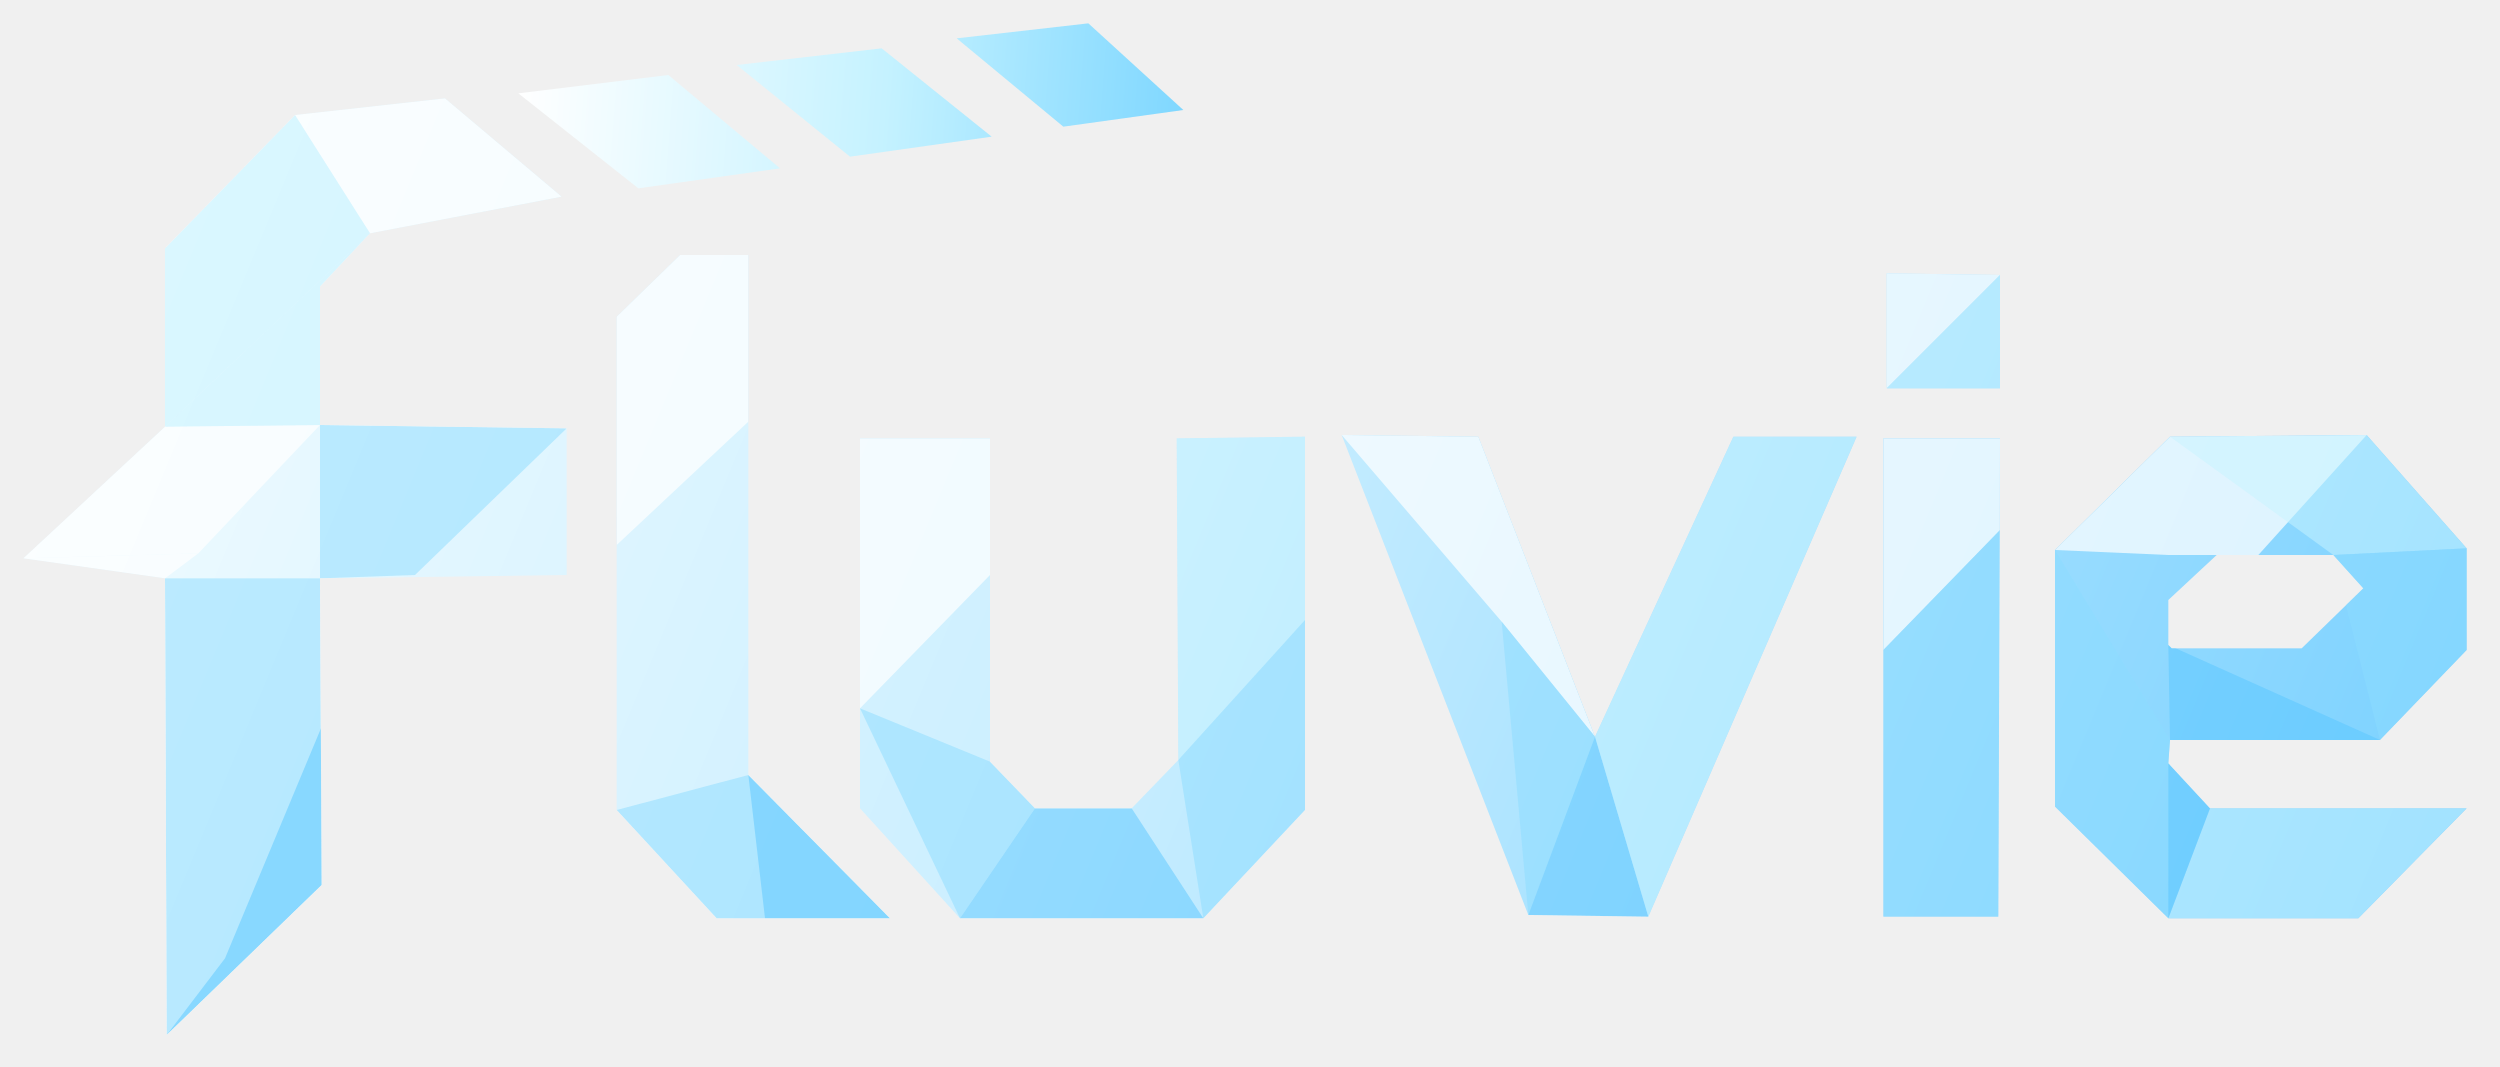
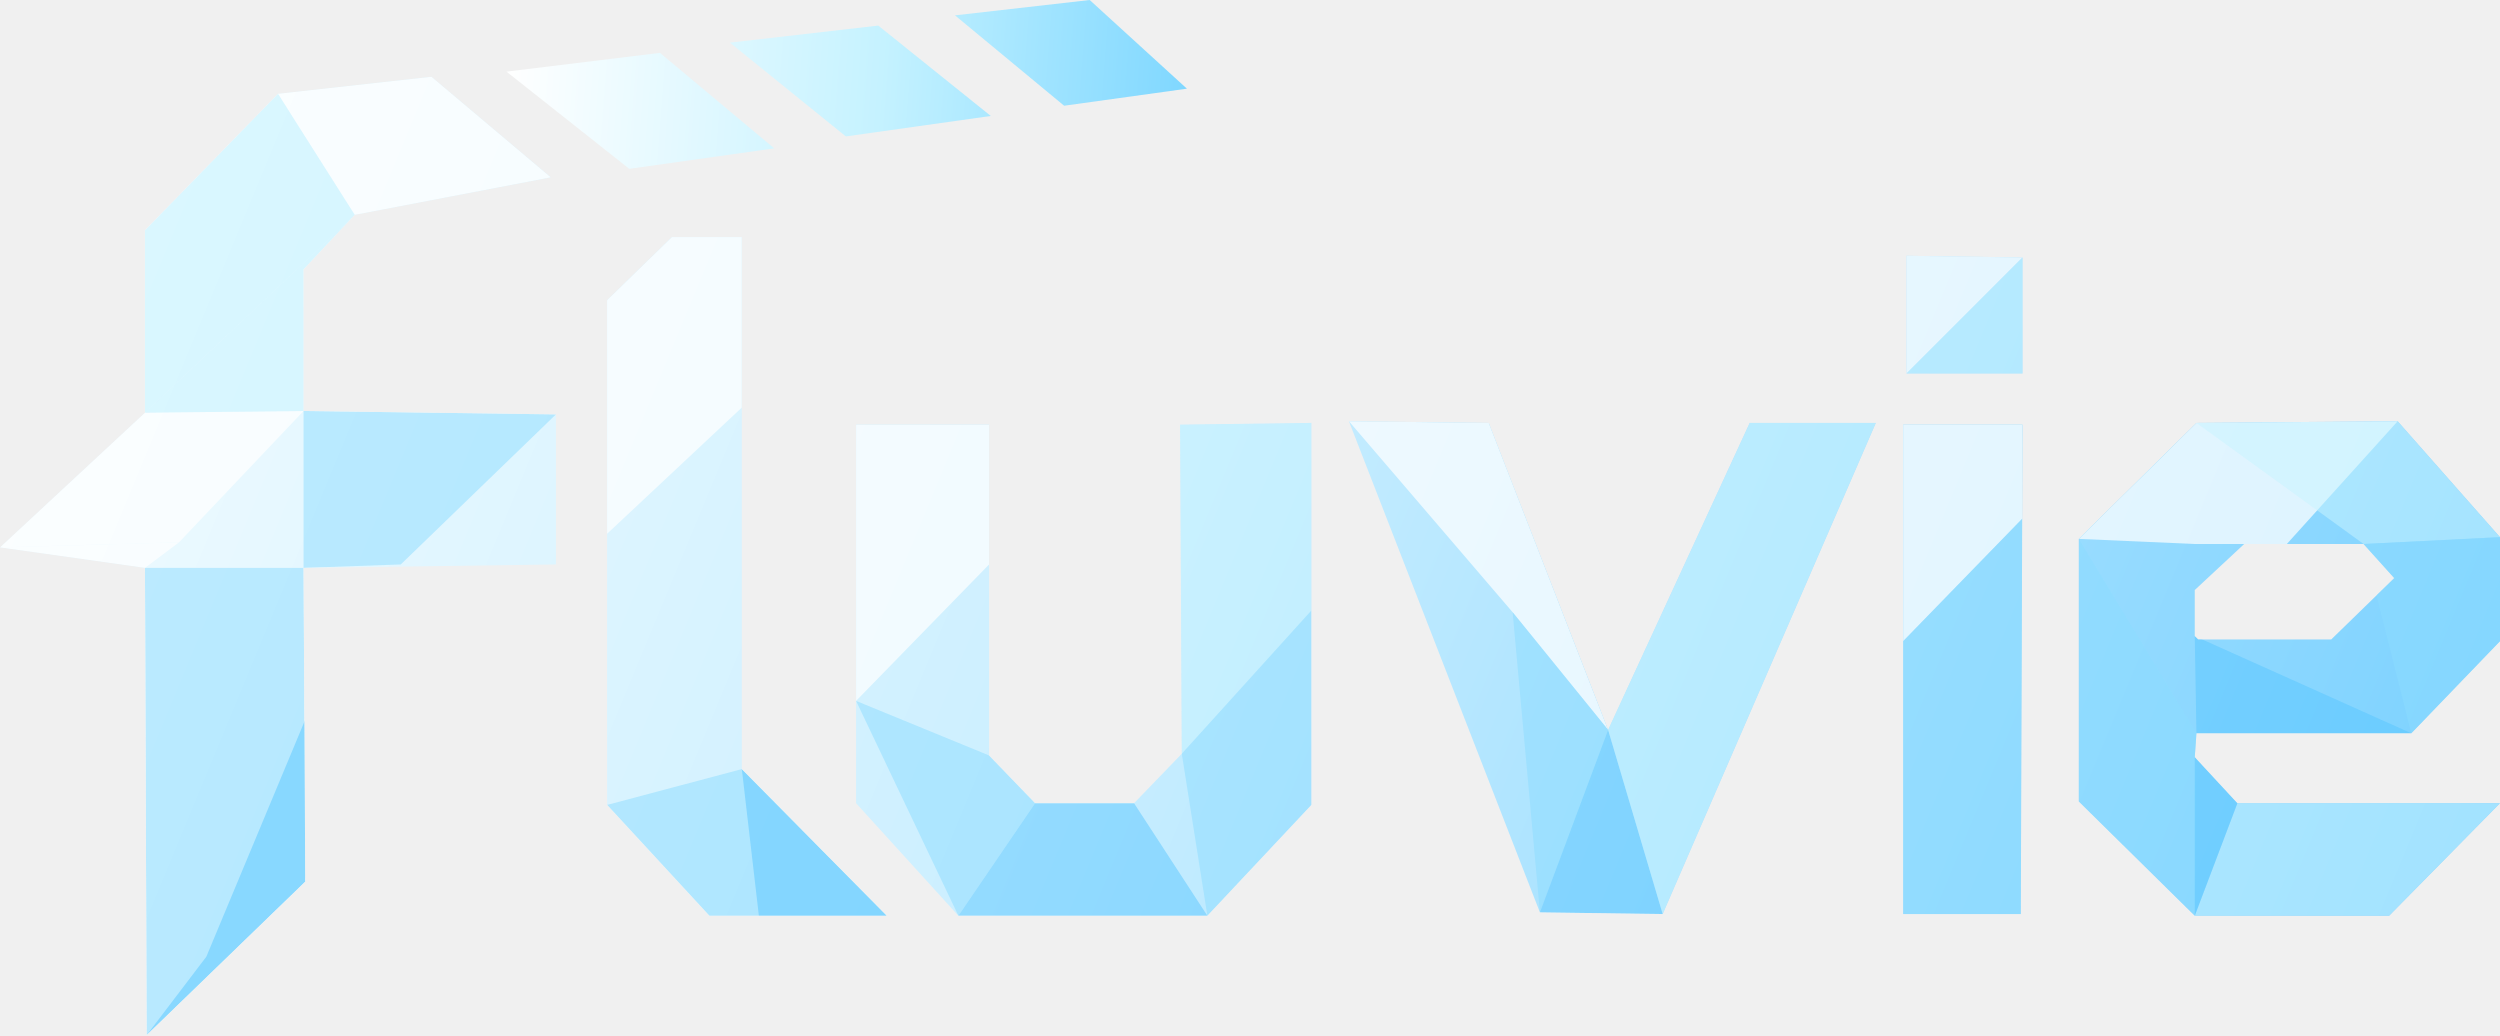
- <svg xmlns="http://www.w3.org/2000/svg" viewBox="80 160 1500 640" role="img" aria-labelledby="fluvieTitle fluvieDesc">
-   <defs>
+ <svg xmlns="http://www.w3.org/2000/svg" xmlns:xlink="http://www.w3.org/1999/xlink" viewBox="80 160 1466 607" role="img" aria-labelledby="fluvieTitle fluvieDesc" version="1.1" id="svg45" width="1466" height="607">
+   <defs id="defs11">
    <linearGradient id="negativeBase" x1="92" y1="174" x2="1561" y2="782" gradientUnits="userSpaceOnUse">
-       <stop offset="0" stop-color="#f6fdff" />
-       <stop offset="0.46" stop-color="#ccefff" />
-       <stop offset="1" stop-color="#75cfff" />
+       <stop offset="0" stop-color="#f6fdff" id="stop1" />
+       <stop offset="0.46" stop-color="#ccefff" id="stop2" />
+       <stop offset="1" stop-color="#75cfff" id="stop3" />
    </linearGradient>
    <linearGradient id="negativeTop" x1="391" y1="205" x2="790" y2="236" gradientUnits="userSpaceOnUse">
-       <stop offset="0" stop-color="#ffffff" />
-       <stop offset="0.55" stop-color="#c5f2ff" />
-       <stop offset="1" stop-color="#7fd7ff" />
+       <stop offset="0" stop-color="#ffffff" id="stop4" />
+       <stop offset="0.55" stop-color="#c5f2ff" id="stop5" />
+       <stop offset="1" stop-color="#7fd7ff" id="stop6" />
    </linearGradient>
    <clipPath id="clip-f">
-       <path d="M347 219 257 229 179 309 179 416 94 495 179 507 180 781 273 691 272 507 420 505 420 417 272 415 272 332 302 300 417 278Z" />
+       <path d="m 347,219 -90,10 -78,80 v 107 l -85,79 85,12 1,274 93,-90 -1,-184 148,-2 v -88 l -148,-2 v -83 l 30,-32 115,-22 z" id="path6" />
    </clipPath>
    <clipPath id="clip-l">
-       <path d="M488 313 450 350 450 646 510 711 614 711 529 625 529 313Z" />
+       <path d="m 488,313 -38,37 v 296 l 60,65 H 614 L 529,625 V 313 Z" id="path7" />
    </clipPath>
    <clipPath id="clip-u">
-       <path d="M863 422 786 423 787 616 759 645 701 645 674 617 674 423 596 423 596 645 656 711 802 711 863 646Z" />
+       <path d="m 863,422 -77,1 1,193 -28,29 H 701 L 674,617 V 423 h -78 v 222 l 60,66 h 146 l 61,-65 z" id="path8" />
    </clipPath>
    <clipPath id="clip-v">
-       <path d="M885 421 997 709 1069 710 1194 422 1120 422 1037 602 967 422Z" />
+       <path d="m 885,421 112,288 72,1 125,-288 h -74 l -83,180 -70,-180 z" id="path9" />
    </clipPath>
    <clipPath id="clip-i">
-       <path d="M1210 423 1210 710 1279 710 1280 423Z" />
+       <path d="m 1210,423 v 287 h 69 l 1,-287 z" id="path10" />
    </clipPath>
    <clipPath id="clip-e">
-       <path fill-rule="evenodd" d="M1500 421 1382 422 1313 490 1313 644 1381 711 1495 711 1560 645 1406 645 1381 618 1382 604 1508 604 1560 550 1560 489ZM1381 547 1381 520 1410 493 1480 493 1498 513 1461 549 1383 549Z" />
+       <path fill-rule="evenodd" d="m 1500,421 -118,1 -69,68 v 154 l 68,67 h 114 l 65,-66 h -154 l -25,-27 1,-14 h 126 l 52,-54 v -61 z m -119,126 v -27 l 29,-27 h 70 l 18,20 -37,36 h -78 z" id="path11" />
    </clipPath>
-     <style>
+     <style id="style11">
      .base {
        fill: url(#negativeBase);
      }

      .top {
        fill: url(#negativeTop);
      }

      .light {
        fill: #ffffff;
        opacity: 0.72;
      }

      .mid {
        fill: #c7f3ff;
        opacity: 0.52;
      }

      .dark {
        fill: #8bdcff;
        opacity: 0.50;
      }

      .blue {
        fill: #55c5ff;
        opacity: 0.48;
      }
    </style>
+     <linearGradient xlink:href="#negativeTop" id="linearGradient45" gradientUnits="userSpaceOnUse" x1="391" y1="205" x2="790" y2="236" />
+     <linearGradient xlink:href="#negativeTop" id="linearGradient46" gradientUnits="userSpaceOnUse" x1="391" y1="205" x2="790" y2="236" />
+     <linearGradient xlink:href="#negativeTop" id="linearGradient47" gradientUnits="userSpaceOnUse" x1="391" y1="205" x2="790" y2="236" />
+     <linearGradient xlink:href="#negativeBase" id="linearGradient48" gradientUnits="userSpaceOnUse" x1="92" y1="174" x2="1561" y2="782" />
+     <linearGradient xlink:href="#negativeBase" id="linearGradient49" gradientUnits="userSpaceOnUse" x1="92" y1="174" x2="1561" y2="782" />
+     <linearGradient xlink:href="#negativeBase" id="linearGradient50" gradientUnits="userSpaceOnUse" x1="92" y1="174" x2="1561" y2="782" />
+     <linearGradient xlink:href="#negativeBase" id="linearGradient51" gradientUnits="userSpaceOnUse" x1="92" y1="174" x2="1561" y2="782" />
+     <linearGradient xlink:href="#negativeBase" id="linearGradient52" gradientUnits="userSpaceOnUse" x1="92" y1="174" x2="1561" y2="782" />
+     <linearGradient xlink:href="#negativeBase" id="linearGradient53" gradientUnits="userSpaceOnUse" x1="92" y1="174" x2="1561" y2="782" />
+     <linearGradient xlink:href="#negativeBase" id="linearGradient54" gradientUnits="userSpaceOnUse" x1="92" y1="174" x2="1561" y2="782" />
  </defs>
-   <g id="fluvie-logo" shape-rendering="geometricPrecision">
+   <g id="fluvie-logo" shape-rendering="geometricPrecision" transform="translate(-14,-14)">
    <g id="clapper-slats">
-       <path class="top" d="M391 216 463 273 548 261 481 205Z" />
-       <path class="top" d="M522 199 590 254 675 242 609 189Z" />
-       <path class="top" d="M654 183 718 236 790 226 733 174Z" />
+       <path class="top" d="m 391,216 72,57 85,-12 -67,-56 z" id="path12" style="fill:url(#linearGradient45)" />
+       <path class="top" d="m 522,199 68,55 85,-12 -66,-53 z" id="path13" style="fill:url(#linearGradient46)" />
+       <path class="top" d="m 654,183 64,53 72,-10 -57,-52 z" id="path14" style="fill:url(#linearGradient47)" />
    </g>
-     <path id="f-body" class="base" d="M347 219 257 229 179 309 179 416 94 495 179 507 180 781 273 691 272 507 420 505 420 417 272 415 272 332 302 300 417 278Z" />
-     <g clip-path="url(#clip-f)">
-       <path class="light" d="M94 495 179 416 272 415 199 492Z" />
-       <path class="mid" d="M179 416 272 415 272 332 302 300Z" />
-       <path class="dark" d="M272 415 420 417 329 505 272 507Z" />
-       <path class="light" d="M257 229 347 219 417 278 302 300Z" />
-       <path class="mid" d="M179 309 257 229 302 300 179 416Z" />
-       <path class="dark" d="M179 507 272 507 273 691 180 781Z" />
-       <path class="blue" d="M180 781 273 691 273 596 215 735Z" />
-       <path class="light" d="M94 495 199 492 179 507Z" />
+     <path id="f-body" class="base" d="m 347,219 -90,10 -78,80 v 107 l -85,79 85,12 1,274 93,-90 -1,-184 148,-2 v -88 l -148,-2 v -83 l 30,-32 115,-22 z" style="fill:url(#linearGradient48)" />
+     <g clip-path="url(#clip-f)" id="g22">
+       <path class="light" d="m 94,495 85,-79 93,-1 -73,77 z" id="path15" />
+       <path class="mid" d="m 179,416 93,-1 v -83 l 30,-32 z" id="path16" />
+       <path class="dark" d="m 272,415 148,2 -91,88 -57,2 z" id="path17" />
+       <path class="light" d="m 257,229 90,-10 70,59 -115,22 z" id="path18" />
+       <path class="mid" d="m 179,309 78,-80 45,71 -123,116 z" id="path19" />
+       <path class="dark" d="m 179,507 h 93 l 1,184 -93,90 z" id="path20" />
+       <path class="blue" d="m 180,781 93,-90 v -95 l -58,139 z" id="path21" />
+       <path class="light" d="m 94,495 105,-3 -20,15 z" id="path22" />
    </g>
-     <path id="letter-l" class="base" d="M488 313 450 350 450 646 510 711 614 711 529 625 529 313Z" />
-     <g clip-path="url(#clip-l)">
-       <path class="light" d="M450 350 488 313 529 313 529 413 450 487Z" />
-       <path class="dark" d="M450 646 529 625 614 711 510 711Z" />
-       <path class="blue" d="M529 625 614 711 539 711Z" />
+     <path id="letter-l" class="base" d="m 488,313 -38,37 v 296 l 60,65 H 614 L 529,625 V 313 Z" style="fill:url(#linearGradient49)" />
+     <g clip-path="url(#clip-l)" id="g25">
+       <path class="light" d="m 450,350 38,-37 h 41 v 100 l -79,74 z" id="path23" />
+       <path class="dark" d="m 450,646 79,-21 85,86 H 510 Z" id="path24" />
+       <path class="blue" d="m 529,625 85,86 h -75 z" id="path25" />
    </g>
-     <path id="letter-u" class="base" d="M863 422 786 423 787 616 759 645 701 645 674 617 674 423 596 423 596 645 656 711 802 711 863 646Z" />
-     <g clip-path="url(#clip-u)">
-       <path class="light" d="M596 423 674 423 674 505 596 585Z" />
-       <path class="mid" d="M786 423 863 422 863 532 787 616Z" />
-       <path class="dark" d="M596 585 656 711 701 645 674 617Z" />
-       <path class="blue" d="M701 645 759 645 802 711 656 711Z" />
-       <path class="dark" d="M787 616 863 532 863 646 802 711Z" />
+     <path id="letter-u" class="base" d="m 863,422 -77,1 1,193 -28,29 H 701 L 674,617 V 423 h -78 v 222 l 60,66 h 146 l 61,-65 z" style="fill:url(#linearGradient50)" />
+     <g clip-path="url(#clip-u)" id="g30">
+       <path class="light" d="m 596,423 h 78 v 82 l -78,80 z" id="path26" />
+       <path class="mid" d="m 786,423 77,-1 v 110 l -76,84 z" id="path27" />
+       <path class="dark" d="m 596,585 60,126 45,-66 -27,-28 z" id="path28" />
+       <path class="blue" d="m 701,645 h 58 l 43,66 H 656 Z" id="path29" />
+       <path class="dark" d="m 787,616 76,-84 v 114 l -61,65 z" id="path30" />
    </g>
-     <path id="letter-v" class="base" d="M885 421 997 709 1069 710 1194 422 1120 422 1037 602 967 422Z" />
-     <g clip-path="url(#clip-v)">
-       <path class="light" d="M885 421 967 422 1037 602 981 533Z" />
-       <path class="dark" d="M981 533 1037 602 997 709Z" />
-       <path class="blue" d="M1037 602 1069 710 997 709Z" />
-       <path class="mid" d="M1120 422 1194 422 1069 710 1037 602Z" />
+     <path id="letter-v" class="base" d="m 885,421 112,288 72,1 125,-288 h -74 l -83,180 -70,-180 z" style="fill:url(#linearGradient51)" />
+     <g clip-path="url(#clip-v)" id="g34">
+       <path class="light" d="m 885,421 82,1 70,180 -56,-69 z" id="path31" />
+       <path class="dark" d="m 981,533 56,69 -40,107 z" id="path32" />
+       <path class="blue" d="m 1037,602 32,108 -72,-1 z" id="path33" />
+       <path class="mid" d="m 1120,422 h 74 l -125,288 -32,-108 z" id="path34" />
    </g>
-     <path id="letter-i" class="base" d="M1210 423 1210 710 1279 710 1280 423Z" />
-     <g clip-path="url(#clip-i)">
-       <path class="light" d="M1210 423 1280 423 1280 478 1210 550Z" />
-       <path class="dark" d="M1210 550 1280 478 1279 710 1210 710Z" />
+     <path id="letter-i" class="base" d="m 1210,423 v 287 h 69 l 1,-287 z" style="fill:url(#linearGradient52)" />
+     <g clip-path="url(#clip-i)" id="g36">
+       <path class="light" d="m 1210,423 h 70 v 55 l -70,72 z" id="path35" />
+       <path class="dark" d="m 1210,550 70,-72 -1,232 h -69 z" id="path36" />
    </g>
-     <path id="i-dot" class="base" d="M1212 324 1212 393 1280 393 1280 325Z" />
-     <path class="light" d="M1212 324 1280 325 1212 393Z" />
-     <path class="mid" d="M1212 393 1280 325 1280 393Z" />
-     <path id="letter-e" class="base" fill-rule="evenodd" d="M1500 421 1382 422 1313 490 1313 644 1381 711 1495 711 1560 645 1406 645 1381 618 1382 604 1508 604 1560 550 1560 489ZM1381 547 1381 520 1410 493 1480 493 1498 513 1461 549 1383 549Z" />
-     <g clip-path="url(#clip-e)">
-       <path class="light" d="M1313 490 1382 422 1500 421 1435 493 1381 493Z" />
-       <path class="mid" d="M1382 422 1500 421 1560 489 1480 493Z" />
-       <path class="dark" d="M1480 493 1560 489 1560 550 1508 604Z" />
-       <path class="blue" d="M1381 547 1508 604 1382 604Z" />
-       <path class="dark" d="M1313 490 1382 604 1381 711 1313 644Z" />
-       <path class="mid" d="M1381 711 1406 645 1560 645 1495 711Z" />
-       <path class="blue" d="M1381 618 1406 645 1381 711Z" />
+     <path id="i-dot" class="base" d="m 1212,324 v 69 h 68 v -68 z" style="fill:url(#linearGradient53)" />
+     <path class="light" d="m 1212,324 68,1 -68,68 z" id="path37" />
+     <path class="mid" d="m 1212,393 68,-68 v 68 z" id="path38" />
+     <path id="letter-e" class="base" fill-rule="evenodd" d="m 1500,421 -118,1 -69,68 v 154 l 68,67 h 114 l 65,-66 h -154 l -25,-27 1,-14 h 126 l 52,-54 v -61 z m -119,126 v -27 l 29,-27 h 70 l 18,20 -37,36 h -78 z" style="fill:url(#linearGradient54)" />
+     <g clip-path="url(#clip-e)" id="g45">
+       <path class="light" d="m 1313,490 69,-68 118,-1 -65,72 h -54 z" id="path39" />
+       <path class="mid" d="m 1382,422 118,-1 60,68 -80,4 z" id="path40" />
+       <path class="dark" d="m 1480,493 80,-4 v 61 l -52,54 z" id="path41" />
+       <path class="blue" d="m 1381,547 127,57 h -126 z" id="path42" />
+       <path class="dark" d="m 1313,490 69,114 -1,107 -68,-67 z" id="path43" />
+       <path class="mid" d="m 1381,711 25,-66 h 154 l -65,66 z" id="path44" />
+       <path class="blue" d="m 1381,618 25,27 -25,66 z" id="path45" />
    </g>
  </g>
</svg>
